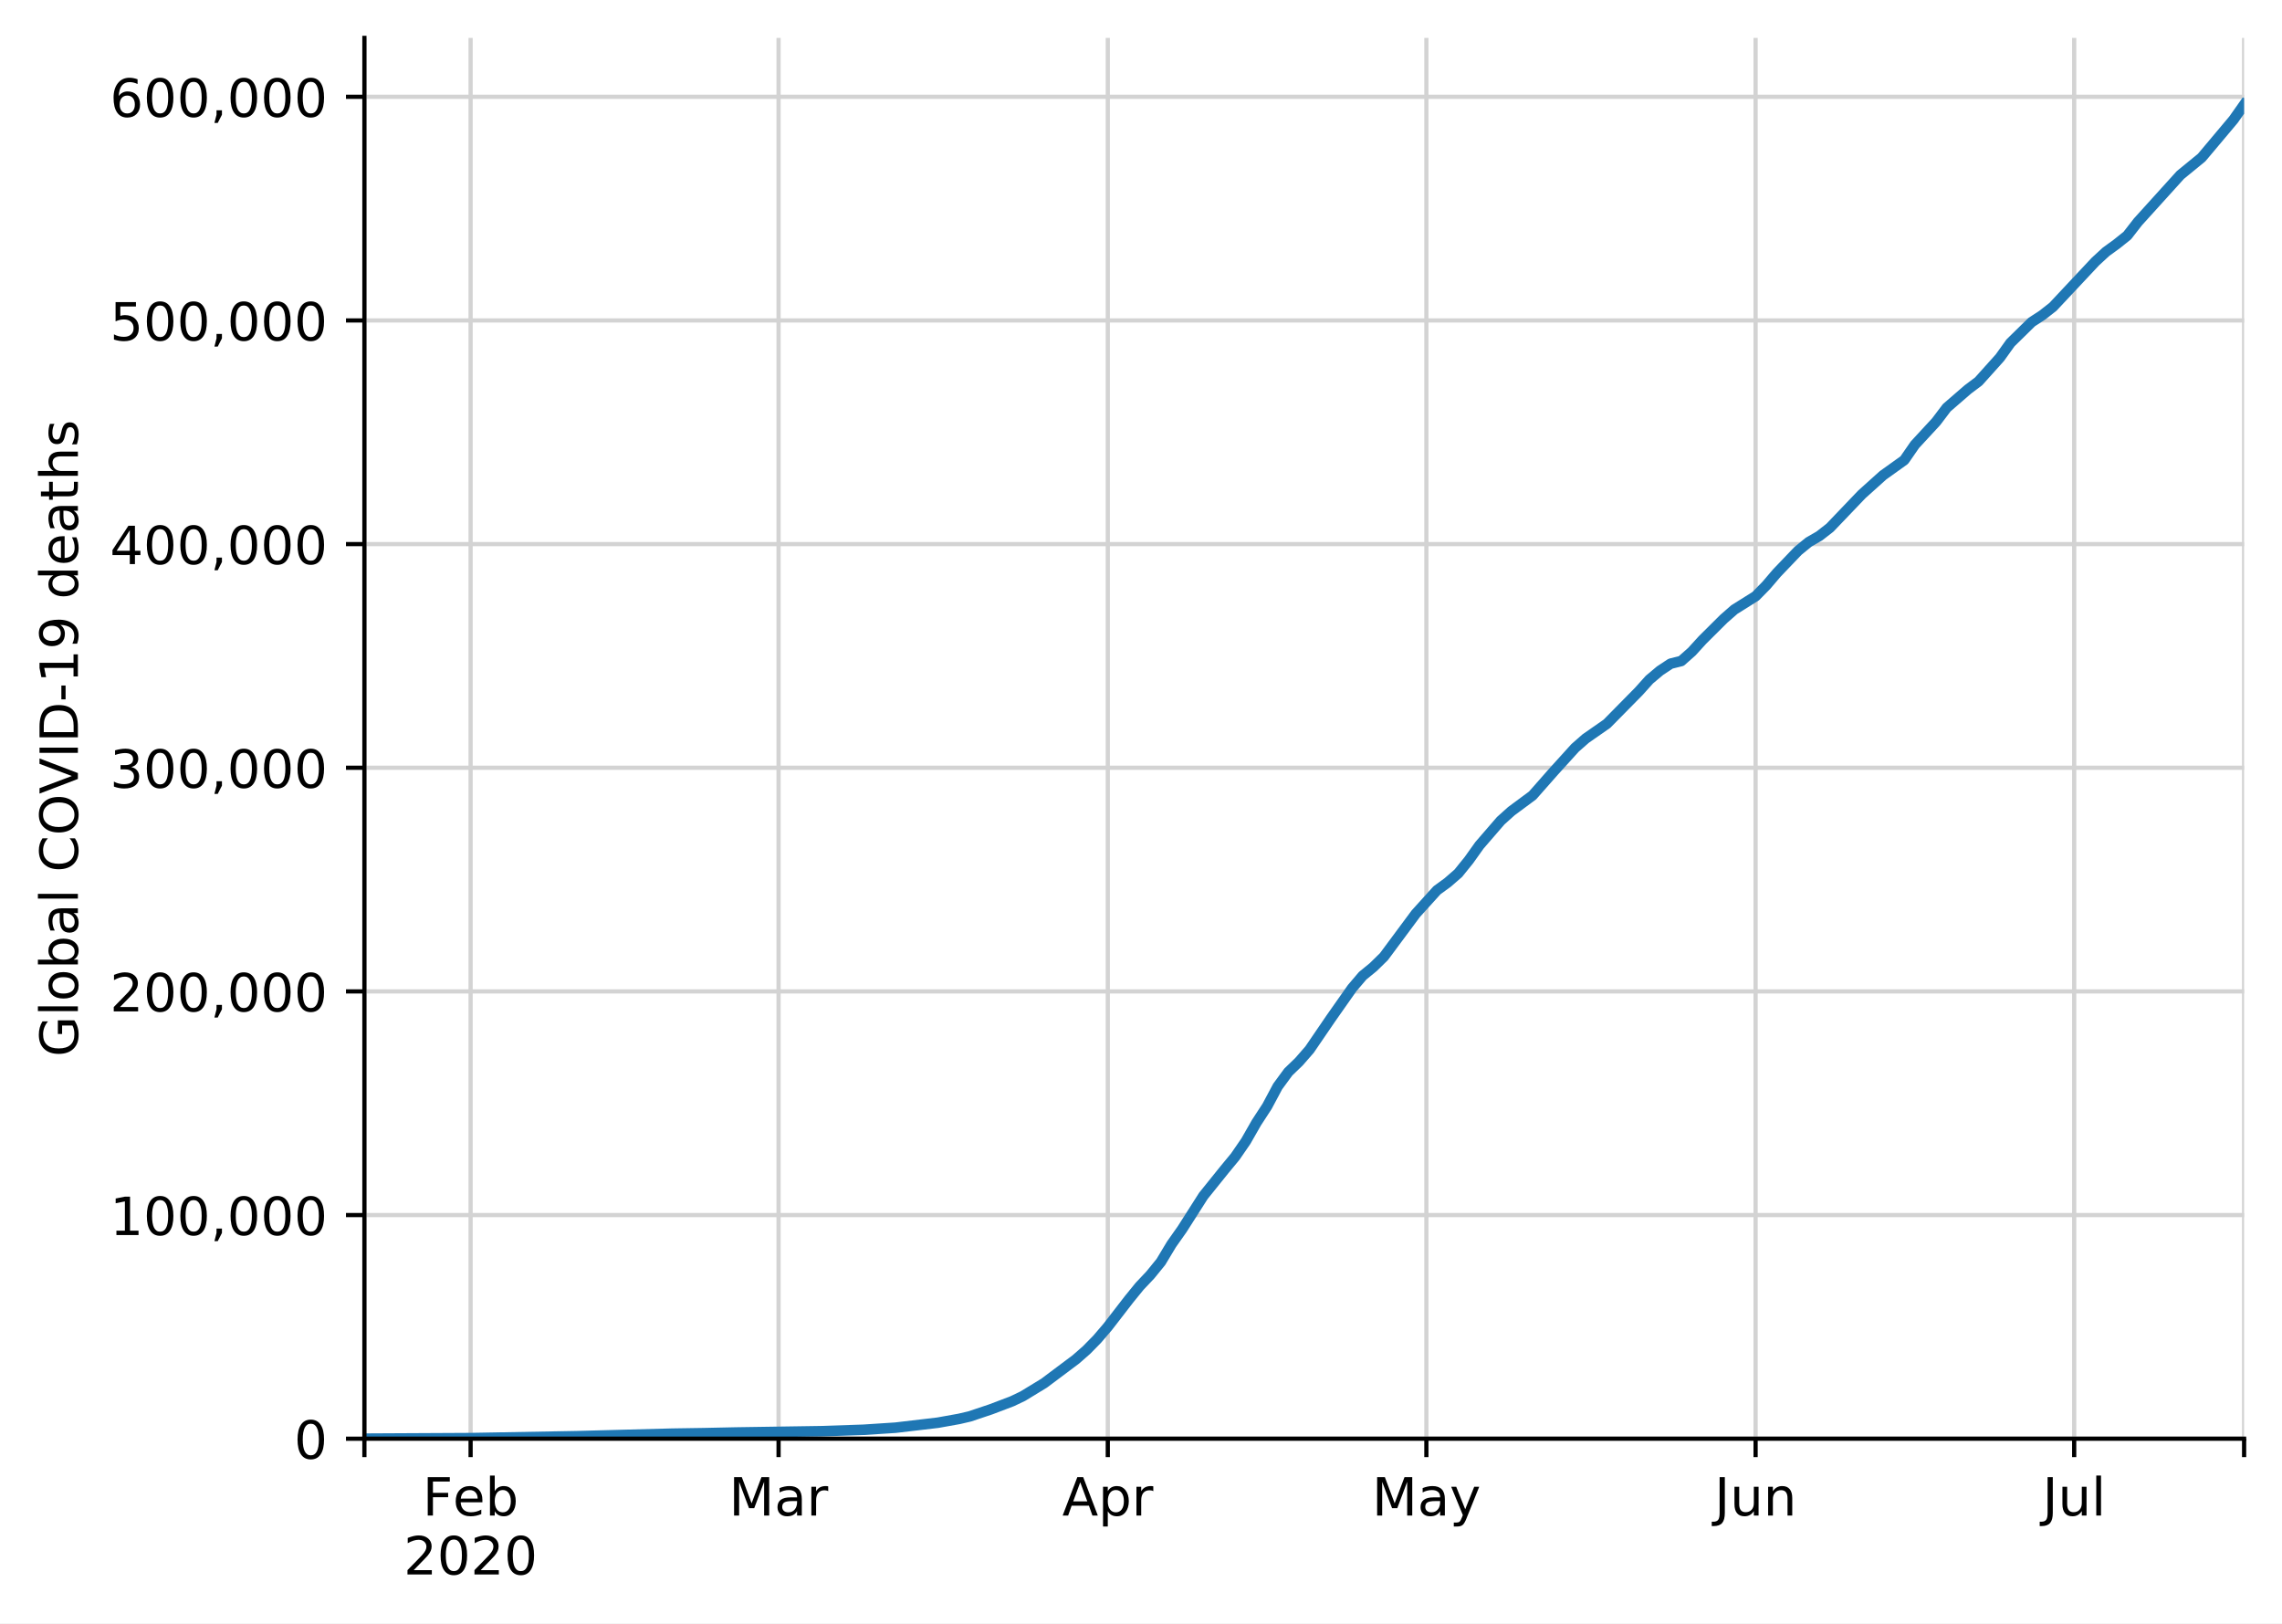
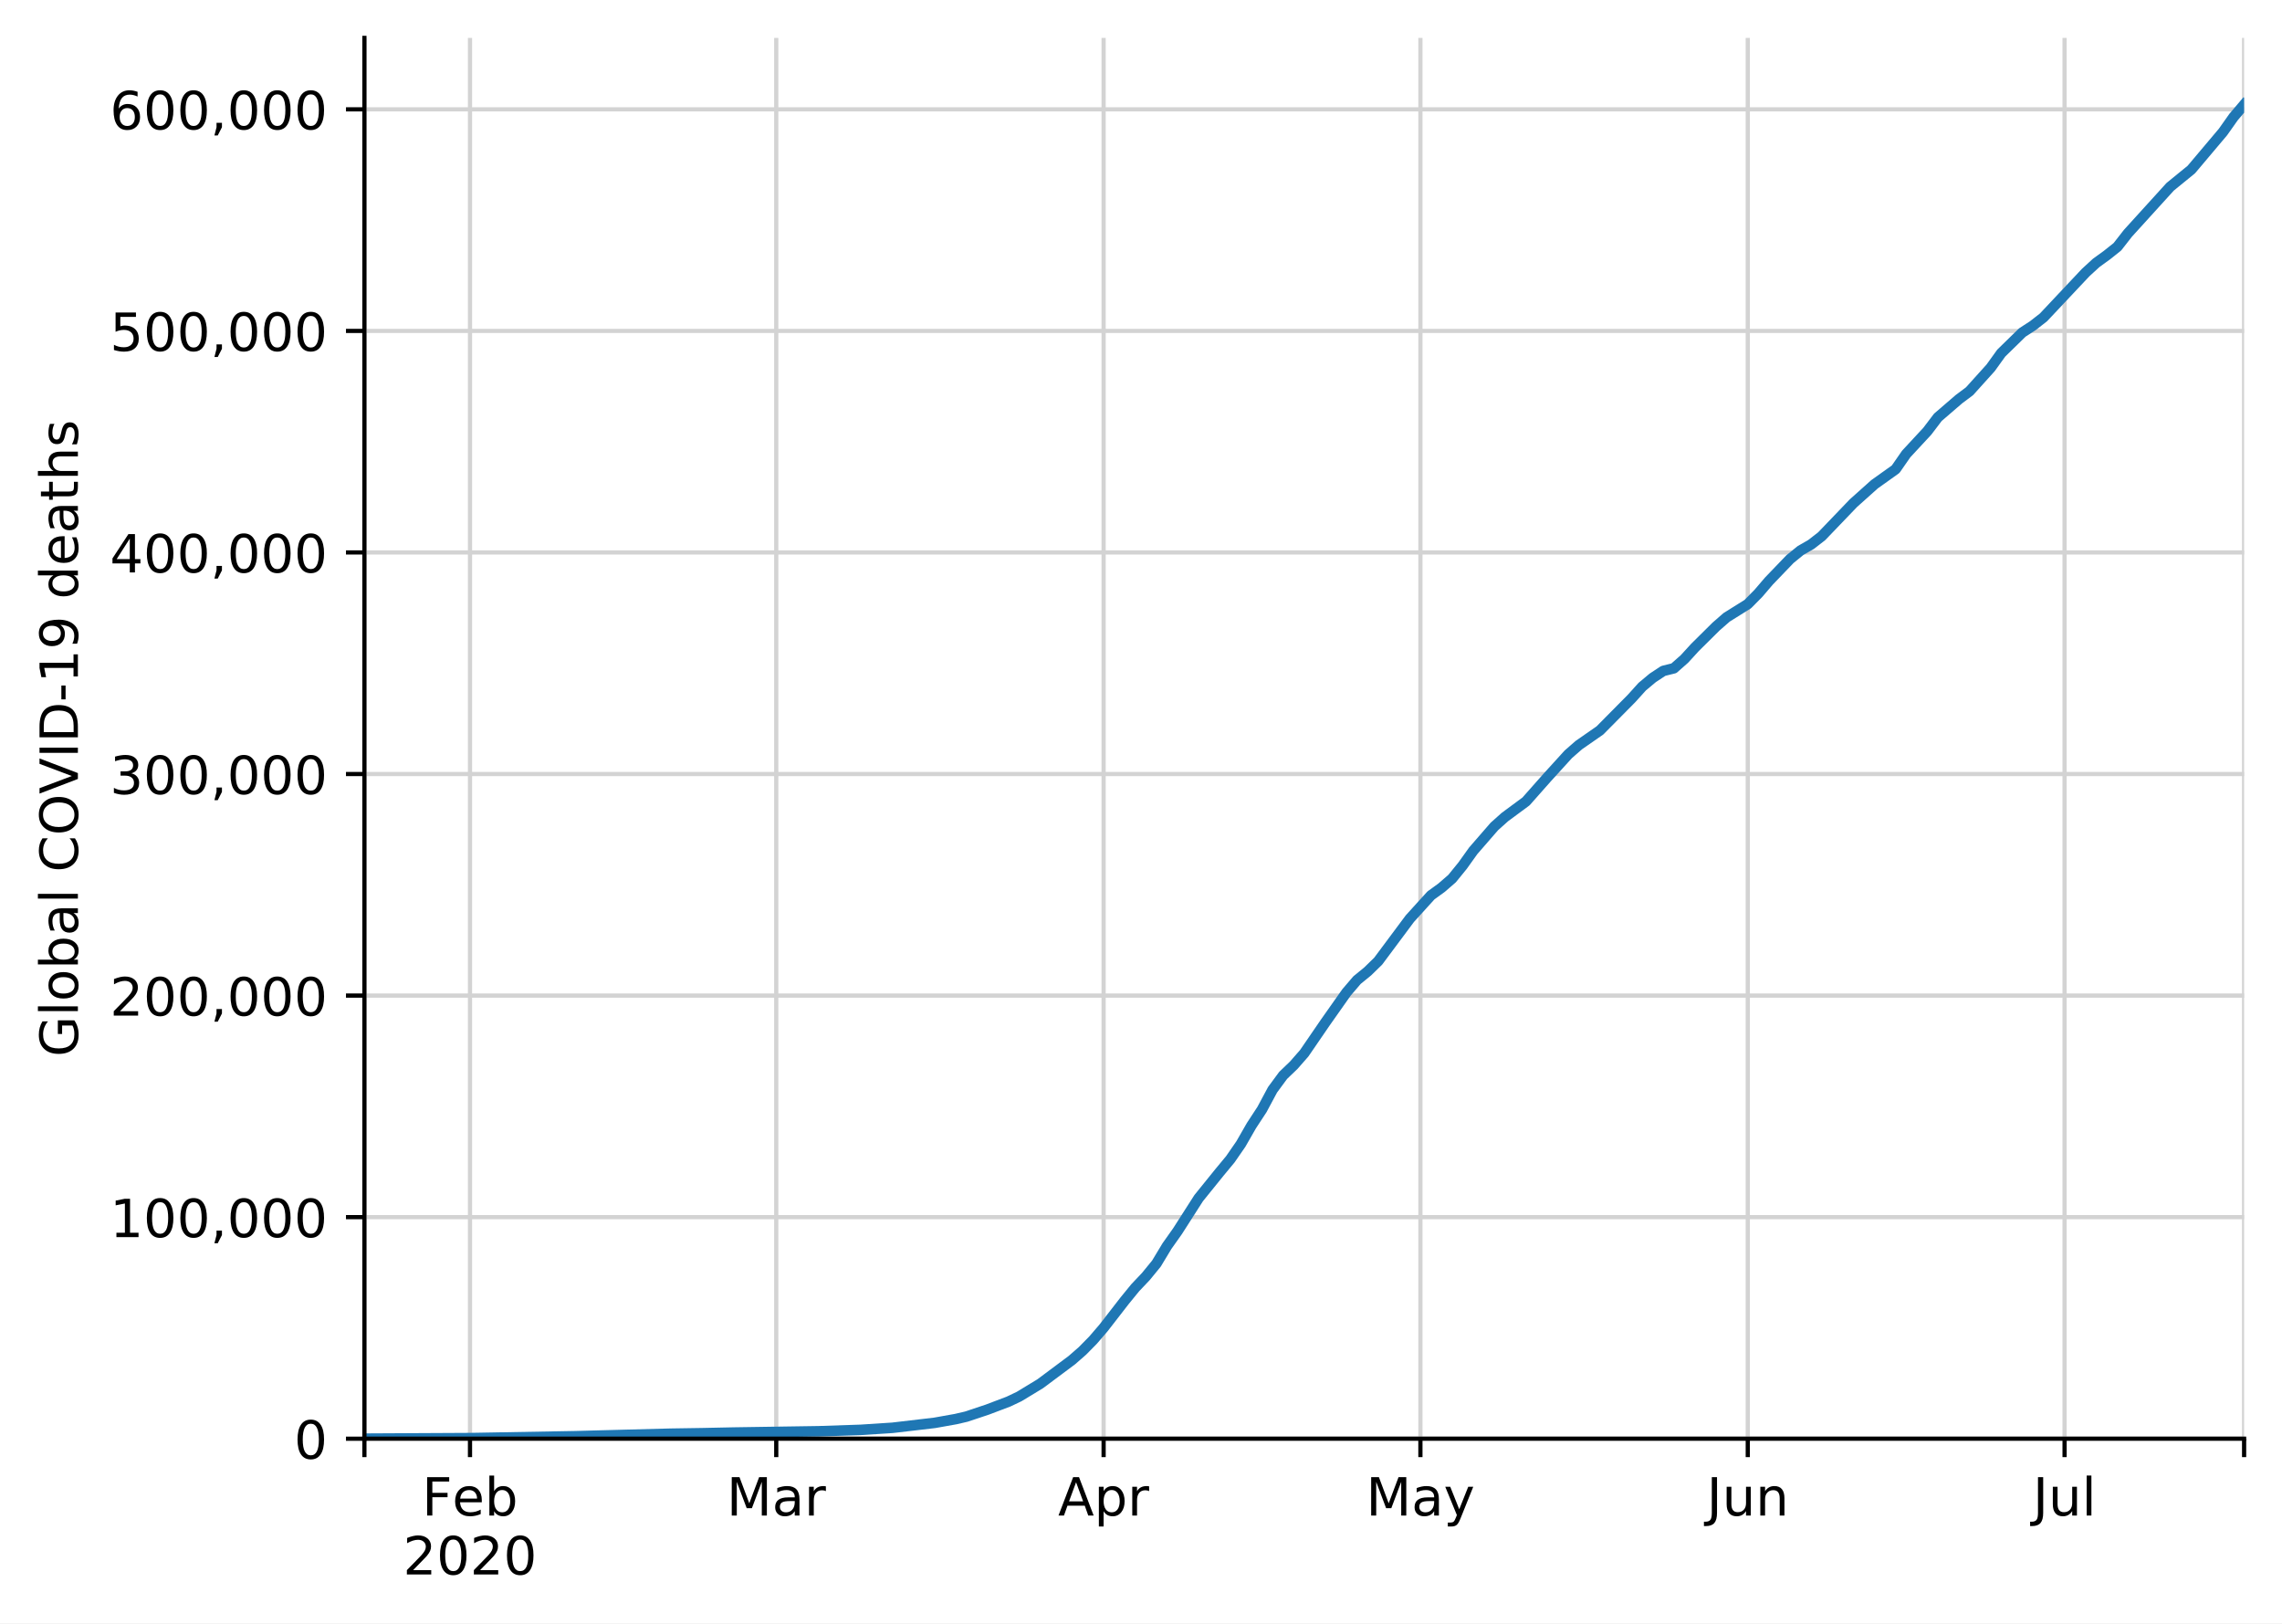
<svg xmlns="http://www.w3.org/2000/svg" xmlns:xlink="http://www.w3.org/1999/xlink" height="308.388pt" version="1.1" viewBox="0 0 433.551 308.388" width="433.551pt">
  <defs>
    <style type="text/css">
*{stroke-linecap:butt;stroke-linejoin:round;}
  </style>
  </defs>
  <g id="figure_1">
    <g id="patch_1">
      <path d="M 0 308.388  L 433.551 308.388  L 433.551 0  L 0 0  z " style="fill:#ffffff;" />
    </g>
    <g id="axes_1">
      <g id="patch_2">
        <path d="M 69.231 273.312  L 426.351 273.312  L 426.351 7.2  L 69.231 7.2  z " style="fill:#ffffff;" />
      </g>
      <g id="matplotlib.axis_1">
        <g id="xtick_1">
          <g id="line2d_1">
-             <path clip-path="url(#p3491b762e9)" d="M 69.231 273.312  L 69.231 7.2  " style="fill:none;stroke:#d3d3d3;stroke-linecap:square;stroke-width:0.8;" />
+             <path clip-path="url(#p1da054c358)" d="M 69.231 273.312  L 69.231 7.2  " style="fill:none;stroke:#d3d3d3;stroke-linecap:square;stroke-width:0.8;" />
          </g>
          <g id="line2d_2">
            <defs>
-               <path d="M 0 0  L 0 3.5  " id="m72e14ac298" style="stroke:#000000;stroke-width:0.8;" />
-             </defs>
-             <g>
-               <use style="stroke:#000000;stroke-width:0.8;" x="69.231" xlink:href="#m72e14ac298" y="273.312" />
+               <path d="M 0 0  L 0 3.5  " id="m1ffa15c0ee" style="stroke:#000000;stroke-width:0.8;" />
+             </defs>
+             <g>
+               <use style="stroke:#000000;stroke-width:0.8;" x="69.231" xlink:href="#m1ffa15c0ee" y="273.312" />
            </g>
          </g>
        </g>
        <g id="xtick_2">
          <g id="line2d_3">
-             <path clip-path="url(#p3491b762e9)" d="M 89.408 273.312  L 89.408 7.2  " style="fill:none;stroke:#d3d3d3;stroke-linecap:square;stroke-width:0.8;" />
+             <path clip-path="url(#p1da054c358)" d="M 89.294 273.312  L 89.294 7.2  " style="fill:none;stroke:#d3d3d3;stroke-linecap:square;stroke-width:0.8;" />
          </g>
          <g id="line2d_4">
            <g>
-               <use style="stroke:#000000;stroke-width:0.8;" x="89.408" xlink:href="#m72e14ac298" y="273.312" />
+               <use style="stroke:#000000;stroke-width:0.8;" x="89.294" xlink:href="#m1ffa15c0ee" y="273.312" />
            </g>
          </g>
          <g id="text_1">
            <defs>
              <path d="M 9.812 72.906  L 51.703 72.906  L 51.703 64.594  L 19.672 64.594  L 19.672 43.109  L 48.578 43.109  L 48.578 34.812  L 19.672 34.812  L 19.672 0  L 9.812 0  z " id="DejaVuSans-70" />
              <path d="M 56.203 29.594  L 56.203 25.203  L 14.891 25.203  Q 15.484 15.922 20.484 11.062  Q 25.484 6.203 34.422 6.203  Q 39.594 6.203 44.453 7.469  Q 49.312 8.734 54.109 11.281  L 54.109 2.781  Q 49.266 0.734 44.188 -0.344  Q 39.109 -1.422 33.891 -1.422  Q 20.797 -1.422 13.156 6.188  Q 5.516 13.812 5.516 26.812  Q 5.516 40.234 12.766 48.109  Q 20.016 56 32.328 56  Q 43.359 56 49.781 48.891  Q 56.203 41.797 56.203 29.594  z M 47.219 32.234  Q 47.125 39.594 43.094 43.984  Q 39.062 48.391 32.422 48.391  Q 24.906 48.391 20.391 44.141  Q 15.875 39.891 15.188 32.172  z " id="DejaVuSans-101" />
              <path d="M 48.688 27.297  Q 48.688 37.203 44.609 42.844  Q 40.531 48.484 33.406 48.484  Q 26.266 48.484 22.188 42.844  Q 18.109 37.203 18.109 27.297  Q 18.109 17.391 22.188 11.75  Q 26.266 6.109 33.406 6.109  Q 40.531 6.109 44.609 11.75  Q 48.688 17.391 48.688 27.297  z M 18.109 46.391  Q 20.953 51.266 25.266 53.625  Q 29.594 56 35.594 56  Q 45.562 56 51.781 48.094  Q 58.016 40.188 58.016 27.297  Q 58.016 14.406 51.781 6.484  Q 45.562 -1.422 35.594 -1.422  Q 29.594 -1.422 25.266 0.953  Q 20.953 3.328 18.109 8.203  L 18.109 0  L 9.078 0  L 9.078 75.984  L 18.109 75.984  z " id="DejaVuSans-98" />
            </defs>
-             <g transform="translate(80.28486 287.9104)scale(0.1 -0.1)">
+             <g transform="translate(80.17151 287.9104)scale(0.1 -0.1)">
              <use xlink:href="#DejaVuSans-70" />
              <use x="57.441" xlink:href="#DejaVuSans-101" />
              <use x="118.965" xlink:href="#DejaVuSans-98" />
            </g>
            <defs>
              <path d="M 19.188 8.297  L 53.609 8.297  L 53.609 0  L 7.328 0  L 7.328 8.297  Q 12.938 14.109 22.625 23.891  Q 32.328 33.688 34.812 36.531  Q 39.547 41.844 41.422 45.531  Q 43.312 49.219 43.312 52.781  Q 43.312 58.594 39.234 62.25  Q 35.156 65.922 28.609 65.922  Q 23.969 65.922 18.812 64.312  Q 13.672 62.703 7.812 59.422  L 7.812 69.391  Q 13.766 71.781 18.938 73  Q 24.125 74.219 28.422 74.219  Q 39.75 74.219 46.484 68.547  Q 53.219 62.891 53.219 53.422  Q 53.219 48.922 51.531 44.891  Q 49.859 40.875 45.406 35.406  Q 44.188 33.984 37.641 27.219  Q 31.109 20.453 19.188 8.297  z " id="DejaVuSans-50" />
              <path d="M 31.781 66.406  Q 24.172 66.406 20.328 58.906  Q 16.5 51.422 16.5 36.375  Q 16.5 21.391 20.328 13.891  Q 24.172 6.391 31.781 6.391  Q 39.453 6.391 43.281 13.891  Q 47.125 21.391 47.125 36.375  Q 47.125 51.422 43.281 58.906  Q 39.453 66.406 31.781 66.406  z M 31.781 74.219  Q 44.047 74.219 50.516 64.516  Q 56.984 54.828 56.984 36.375  Q 56.984 17.969 50.516 8.266  Q 44.047 -1.422 31.781 -1.422  Q 19.531 -1.422 13.062 8.266  Q 6.594 17.969 6.594 36.375  Q 6.594 54.828 13.062 64.516  Q 19.531 74.219 31.781 74.219  z " id="DejaVuSans-48" />
            </defs>
-             <g transform="translate(76.68252 299.1082)scale(0.1 -0.1)">
+             <g transform="translate(76.56917 299.1082)scale(0.1 -0.1)">
              <use xlink:href="#DejaVuSans-50" />
              <use x="63.623" xlink:href="#DejaVuSans-48" />
              <use x="127.246" xlink:href="#DejaVuSans-50" />
              <use x="190.869" xlink:href="#DejaVuSans-48" />
            </g>
          </g>
        </g>
        <g id="xtick_3">
          <g id="line2d_5">
-             <path clip-path="url(#p3491b762e9)" d="M 147.919 273.312  L 147.919 7.2  " style="fill:none;stroke:#d3d3d3;stroke-linecap:square;stroke-width:0.8;" />
+             <path clip-path="url(#p1da054c358)" d="M 147.477 273.312  L 147.477 7.2  " style="fill:none;stroke:#d3d3d3;stroke-linecap:square;stroke-width:0.8;" />
          </g>
          <g id="line2d_6">
            <g>
-               <use style="stroke:#000000;stroke-width:0.8;" x="147.919" xlink:href="#m72e14ac298" y="273.312" />
+               <use style="stroke:#000000;stroke-width:0.8;" x="147.477" xlink:href="#m1ffa15c0ee" y="273.312" />
            </g>
          </g>
          <g id="text_2">
            <defs>
              <path d="M 9.812 72.906  L 24.516 72.906  L 43.109 23.297  L 61.812 72.906  L 76.516 72.906  L 76.516 0  L 66.891 0  L 66.891 64.016  L 48.094 14.016  L 38.188 14.016  L 19.391 64.016  L 19.391 0  L 9.812 0  z " id="DejaVuSans-77" />
              <path d="M 34.281 27.484  Q 23.391 27.484 19.188 25  Q 14.984 22.516 14.984 16.5  Q 14.984 11.719 18.141 8.906  Q 21.297 6.109 26.703 6.109  Q 34.188 6.109 38.703 11.406  Q 43.219 16.703 43.219 25.484  L 43.219 27.484  z M 52.203 31.203  L 52.203 0  L 43.219 0  L 43.219 8.297  Q 40.141 3.328 35.547 0.953  Q 30.953 -1.422 24.312 -1.422  Q 15.922 -1.422 10.953 3.297  Q 6 8.016 6 15.922  Q 6 25.141 12.172 29.828  Q 18.359 34.516 30.609 34.516  L 43.219 34.516  L 43.219 35.406  Q 43.219 41.609 39.141 45  Q 35.062 48.391 27.688 48.391  Q 23 48.391 18.547 47.266  Q 14.109 46.141 10.016 43.891  L 10.016 52.203  Q 14.938 54.109 19.578 55.047  Q 24.219 56 28.609 56  Q 40.484 56 46.344 49.844  Q 52.203 43.703 52.203 31.203  z " id="DejaVuSans-97" />
              <path d="M 41.109 46.297  Q 39.594 47.172 37.812 47.578  Q 36.031 48 33.891 48  Q 26.266 48 22.188 43.047  Q 18.109 38.094 18.109 28.812  L 18.109 0  L 9.078 0  L 9.078 54.688  L 18.109 54.688  L 18.109 46.188  Q 20.953 51.172 25.484 53.578  Q 30.031 56 36.531 56  Q 37.453 56 38.578 55.875  Q 39.703 55.766 41.062 55.516  z " id="DejaVuSans-114" />
            </defs>
-             <g transform="translate(138.4851 287.9104)scale(0.1 -0.1)">
+             <g transform="translate(138.043 287.9104)scale(0.1 -0.1)">
              <use xlink:href="#DejaVuSans-77" />
              <use x="86.279" xlink:href="#DejaVuSans-97" />
              <use x="147.559" xlink:href="#DejaVuSans-114" />
            </g>
          </g>
        </g>
        <g id="xtick_4">
          <g id="line2d_7">
-             <path clip-path="url(#p3491b762e9)" d="M 210.465 273.312  L 210.465 7.2  " style="fill:none;stroke:#d3d3d3;stroke-linecap:square;stroke-width:0.8;" />
+             <path clip-path="url(#p1da054c358)" d="M 209.672 273.312  L 209.672 7.2  " style="fill:none;stroke:#d3d3d3;stroke-linecap:square;stroke-width:0.8;" />
          </g>
          <g id="line2d_8">
            <g>
-               <use style="stroke:#000000;stroke-width:0.8;" x="210.465" xlink:href="#m72e14ac298" y="273.312" />
+               <use style="stroke:#000000;stroke-width:0.8;" x="209.672" xlink:href="#m1ffa15c0ee" y="273.312" />
            </g>
          </g>
          <g id="text_3">
            <defs>
              <path d="M 34.188 63.188  L 20.797 26.906  L 47.609 26.906  z M 28.609 72.906  L 39.797 72.906  L 67.578 0  L 57.328 0  L 50.688 18.703  L 17.828 18.703  L 11.188 0  L 0.781 0  z " id="DejaVuSans-65" />
              <path d="M 18.109 8.203  L 18.109 -20.797  L 9.078 -20.797  L 9.078 54.688  L 18.109 54.688  L 18.109 46.391  Q 20.953 51.266 25.266 53.625  Q 29.594 56 35.594 56  Q 45.562 56 51.781 48.094  Q 58.016 40.188 58.016 27.297  Q 58.016 14.406 51.781 6.484  Q 45.562 -1.422 35.594 -1.422  Q 29.594 -1.422 25.266 0.953  Q 20.953 3.328 18.109 8.203  z M 48.688 27.297  Q 48.688 37.203 44.609 42.844  Q 40.531 48.484 33.406 48.484  Q 26.266 48.484 22.188 42.844  Q 18.109 37.203 18.109 27.297  Q 18.109 17.391 22.188 11.75  Q 26.266 6.109 33.406 6.109  Q 40.531 6.109 44.609 11.75  Q 48.688 17.391 48.688 27.297  z " id="DejaVuSans-112" />
            </defs>
-             <g transform="translate(201.8151 287.9104)scale(0.1 -0.1)">
+             <g transform="translate(201.0217 287.9104)scale(0.1 -0.1)">
              <use xlink:href="#DejaVuSans-65" />
              <use x="68.408" xlink:href="#DejaVuSans-112" />
              <use x="131.885" xlink:href="#DejaVuSans-114" />
            </g>
          </g>
        </g>
        <g id="xtick_5">
          <g id="line2d_9">
-             <path clip-path="url(#p3491b762e9)" d="M 270.994 273.312  L 270.994 7.2  " style="fill:none;stroke:#d3d3d3;stroke-linecap:square;stroke-width:0.8;" />
+             <path clip-path="url(#p1da054c358)" d="M 269.86 273.312  L 269.86 7.2  " style="fill:none;stroke:#d3d3d3;stroke-linecap:square;stroke-width:0.8;" />
          </g>
          <g id="line2d_10">
            <g>
-               <use style="stroke:#000000;stroke-width:0.8;" x="270.994" xlink:href="#m72e14ac298" y="273.312" />
+               <use style="stroke:#000000;stroke-width:0.8;" x="269.86" xlink:href="#m1ffa15c0ee" y="273.312" />
            </g>
          </g>
          <g id="text_4">
            <defs>
              <path d="M 32.172 -5.078  Q 28.375 -14.844 24.75 -17.812  Q 21.141 -20.797 15.094 -20.797  L 7.906 -20.797  L 7.906 -13.281  L 13.188 -13.281  Q 16.891 -13.281 18.938 -11.516  Q 21 -9.766 23.484 -3.219  L 25.094 0.875  L 2.984 54.688  L 12.5 54.688  L 29.594 11.922  L 46.688 54.688  L 56.203 54.688  z " id="DejaVuSans-121" />
            </defs>
-             <g transform="translate(260.6565 287.9104)scale(0.1 -0.1)">
+             <g transform="translate(259.523 287.9104)scale(0.1 -0.1)">
              <use xlink:href="#DejaVuSans-77" />
              <use x="86.279" xlink:href="#DejaVuSans-97" />
              <use x="147.559" xlink:href="#DejaVuSans-121" />
            </g>
          </g>
        </g>
        <g id="xtick_6">
          <g id="line2d_11">
-             <path clip-path="url(#p3491b762e9)" d="M 333.54 273.312  L 333.54 7.2  " style="fill:none;stroke:#d3d3d3;stroke-linecap:square;stroke-width:0.8;" />
+             <path clip-path="url(#p1da054c358)" d="M 332.056 273.312  L 332.056 7.2  " style="fill:none;stroke:#d3d3d3;stroke-linecap:square;stroke-width:0.8;" />
          </g>
          <g id="line2d_12">
            <g>
-               <use style="stroke:#000000;stroke-width:0.8;" x="333.54" xlink:href="#m72e14ac298" y="273.312" />
+               <use style="stroke:#000000;stroke-width:0.8;" x="332.056" xlink:href="#m1ffa15c0ee" y="273.312" />
            </g>
          </g>
          <g id="text_5">
            <defs>
              <path d="M 9.812 72.906  L 19.672 72.906  L 19.672 5.078  Q 19.672 -8.109 14.672 -14.062  Q 9.672 -20.016 -1.422 -20.016  L -5.172 -20.016  L -5.172 -11.719  L -2.094 -11.719  Q 4.438 -11.719 7.125 -8.047  Q 9.812 -4.391 9.812 5.078  z " id="DejaVuSans-74" />
              <path d="M 8.5 21.578  L 8.5 54.688  L 17.484 54.688  L 17.484 21.922  Q 17.484 14.156 20.5 10.266  Q 23.531 6.391 29.594 6.391  Q 36.859 6.391 41.078 11.031  Q 45.312 15.672 45.312 23.688  L 45.312 54.688  L 54.297 54.688  L 54.297 0  L 45.312 0  L 45.312 8.406  Q 42.047 3.422 37.719 1  Q 33.406 -1.422 27.688 -1.422  Q 18.266 -1.422 13.375 4.438  Q 8.5 10.297 8.5 21.578  z M 31.109 56  z " id="DejaVuSans-117" />
              <path d="M 54.891 33.016  L 54.891 0  L 45.906 0  L 45.906 32.719  Q 45.906 40.484 42.875 44.328  Q 39.844 48.188 33.797 48.188  Q 26.516 48.188 22.312 43.547  Q 18.109 38.922 18.109 30.906  L 18.109 0  L 9.078 0  L 9.078 54.688  L 18.109 54.688  L 18.109 46.188  Q 21.344 51.125 25.703 53.562  Q 30.078 56 35.797 56  Q 45.219 56 50.047 50.172  Q 54.891 44.344 54.891 33.016  z " id="DejaVuSans-110" />
            </defs>
-             <g transform="translate(325.7279 287.9104)scale(0.1 -0.1)">
+             <g transform="translate(324.243 287.9104)scale(0.1 -0.1)">
              <use xlink:href="#DejaVuSans-74" />
              <use x="29.492" xlink:href="#DejaVuSans-117" />
              <use x="92.871" xlink:href="#DejaVuSans-110" />
            </g>
          </g>
        </g>
        <g id="xtick_7">
          <g id="line2d_13">
-             <path clip-path="url(#p3491b762e9)" d="M 394.069 273.312  L 394.069 7.2  " style="fill:none;stroke:#d3d3d3;stroke-linecap:square;stroke-width:0.8;" />
+             <path clip-path="url(#p1da054c358)" d="M 392.244 273.312  L 392.244 7.2  " style="fill:none;stroke:#d3d3d3;stroke-linecap:square;stroke-width:0.8;" />
          </g>
          <g id="line2d_14">
            <g>
-               <use style="stroke:#000000;stroke-width:0.8;" x="394.069" xlink:href="#m72e14ac298" y="273.312" />
+               <use style="stroke:#000000;stroke-width:0.8;" x="392.244" xlink:href="#m1ffa15c0ee" y="273.312" />
            </g>
          </g>
          <g id="text_6">
            <defs>
              <path d="M 9.422 75.984  L 18.406 75.984  L 18.406 0  L 9.422 0  z " id="DejaVuSans-108" />
            </defs>
-             <g transform="translate(388.0364 287.9104)scale(0.1 -0.1)">
+             <g transform="translate(386.2115 287.9104)scale(0.1 -0.1)">
              <use xlink:href="#DejaVuSans-74" />
              <use x="29.492" xlink:href="#DejaVuSans-117" />
              <use x="92.871" xlink:href="#DejaVuSans-108" />
            </g>
          </g>
        </g>
        <g id="xtick_8">
          <g id="line2d_15">
-             <path clip-path="url(#p3491b762e9)" d="M 426.351 273.312  L 426.351 7.2  " style="fill:none;stroke:#d3d3d3;stroke-linecap:square;stroke-width:0.8;" />
+             <path clip-path="url(#p1da054c358)" d="M 426.351 273.312  L 426.351 7.2  " style="fill:none;stroke:#d3d3d3;stroke-linecap:square;stroke-width:0.8;" />
          </g>
          <g id="line2d_16">
            <g>
-               <use style="stroke:#000000;stroke-width:0.8;" x="426.351" xlink:href="#m72e14ac298" y="273.312" />
+               <use style="stroke:#000000;stroke-width:0.8;" x="426.351" xlink:href="#m1ffa15c0ee" y="273.312" />
            </g>
          </g>
        </g>
      </g>
      <g id="matplotlib.axis_2">
        <g id="ytick_1">
          <g id="line2d_17">
-             <path clip-path="url(#p3491b762e9)" d="M 69.231 273.312  L 426.351 273.312  " style="fill:none;stroke:#d3d3d3;stroke-linecap:square;stroke-width:0.8;" />
+             <path clip-path="url(#p1da054c358)" d="M 69.231 273.312  L 426.351 273.312  " style="fill:none;stroke:#d3d3d3;stroke-linecap:square;stroke-width:0.8;" />
          </g>
          <g id="line2d_18">
            <defs>
-               <path d="M 0 0  L -3.5 0  " id="m84eafe4d42" style="stroke:#000000;stroke-width:0.8;" />
-             </defs>
-             <g>
-               <use style="stroke:#000000;stroke-width:0.8;" x="69.231" xlink:href="#m84eafe4d42" y="273.312" />
+               <path d="M 0 0  L -3.5 0  " id="m6db7360378" style="stroke:#000000;stroke-width:0.8;" />
+             </defs>
+             <g>
+               <use style="stroke:#000000;stroke-width:0.8;" x="69.231" xlink:href="#m6db7360378" y="273.312" />
            </g>
          </g>
          <g id="text_7">
            <g transform="translate(55.86875 277.1112)scale(0.1 -0.1)">
              <use xlink:href="#DejaVuSans-48" />
            </g>
          </g>
        </g>
        <g id="ytick_2">
          <g id="line2d_19">
-             <path clip-path="url(#p3491b762e9)" d="M 69.231 230.825  L 426.351 230.825  " style="fill:none;stroke:#d3d3d3;stroke-linecap:square;stroke-width:0.8;" />
+             <path clip-path="url(#p1da054c358)" d="M 69.231 231.222  L 426.351 231.222  " style="fill:none;stroke:#d3d3d3;stroke-linecap:square;stroke-width:0.8;" />
          </g>
          <g id="line2d_20">
            <g>
-               <use style="stroke:#000000;stroke-width:0.8;" x="69.231" xlink:href="#m84eafe4d42" y="230.825" />
+               <use style="stroke:#000000;stroke-width:0.8;" x="69.231" xlink:href="#m6db7360378" y="231.222" />
            </g>
          </g>
          <g id="text_8">
            <defs>
              <path d="M 12.406 8.297  L 28.516 8.297  L 28.516 63.922  L 10.984 60.406  L 10.984 69.391  L 28.422 72.906  L 38.281 72.906  L 38.281 8.297  L 54.391 8.297  L 54.391 0  L 12.406 0  z " id="DejaVuSans-49" />
              <path d="M 11.719 12.406  L 22.016 12.406  L 22.016 4  L 14.016 -11.625  L 7.719 -11.625  L 11.719 4  z " id="DejaVuSans-44" />
            </defs>
-             <g transform="translate(20.87813 234.6246)scale(0.1 -0.1)">
+             <g transform="translate(20.87813 235.0211)scale(0.1 -0.1)">
              <use xlink:href="#DejaVuSans-49" />
              <use x="63.623" xlink:href="#DejaVuSans-48" />
              <use x="127.246" xlink:href="#DejaVuSans-48" />
              <use x="190.869" xlink:href="#DejaVuSans-44" />
              <use x="222.656" xlink:href="#DejaVuSans-48" />
              <use x="286.279" xlink:href="#DejaVuSans-48" />
              <use x="349.902" xlink:href="#DejaVuSans-48" />
            </g>
          </g>
        </g>
        <g id="ytick_3">
          <g id="line2d_21">
-             <path clip-path="url(#p3491b762e9)" d="M 69.231 188.339  L 426.351 188.339  " style="fill:none;stroke:#d3d3d3;stroke-linecap:square;stroke-width:0.8;" />
+             <path clip-path="url(#p1da054c358)" d="M 69.231 189.132  L 426.351 189.132  " style="fill:none;stroke:#d3d3d3;stroke-linecap:square;stroke-width:0.8;" />
          </g>
          <g id="line2d_22">
            <g>
-               <use style="stroke:#000000;stroke-width:0.8;" x="69.231" xlink:href="#m84eafe4d42" y="188.339" />
+               <use style="stroke:#000000;stroke-width:0.8;" x="69.231" xlink:href="#m6db7360378" y="189.132" />
            </g>
          </g>
          <g id="text_9">
-             <g transform="translate(20.87813 192.138)scale(0.1 -0.1)">
+             <g transform="translate(20.87813 192.9311)scale(0.1 -0.1)">
              <use xlink:href="#DejaVuSans-50" />
              <use x="63.623" xlink:href="#DejaVuSans-48" />
              <use x="127.246" xlink:href="#DejaVuSans-48" />
              <use x="190.869" xlink:href="#DejaVuSans-44" />
              <use x="222.656" xlink:href="#DejaVuSans-48" />
              <use x="286.279" xlink:href="#DejaVuSans-48" />
              <use x="349.902" xlink:href="#DejaVuSans-48" />
            </g>
          </g>
        </g>
        <g id="ytick_4">
          <g id="line2d_23">
-             <path clip-path="url(#p3491b762e9)" d="M 69.231 145.852  L 426.351 145.852  " style="fill:none;stroke:#d3d3d3;stroke-linecap:square;stroke-width:0.8;" />
+             <path clip-path="url(#p1da054c358)" d="M 69.231 147.042  L 426.351 147.042  " style="fill:none;stroke:#d3d3d3;stroke-linecap:square;stroke-width:0.8;" />
          </g>
          <g id="line2d_24">
            <g>
-               <use style="stroke:#000000;stroke-width:0.8;" x="69.231" xlink:href="#m84eafe4d42" y="145.852" />
+               <use style="stroke:#000000;stroke-width:0.8;" x="69.231" xlink:href="#m6db7360378" y="147.042" />
            </g>
          </g>
          <g id="text_10">
            <defs>
              <path d="M 40.578 39.312  Q 47.656 37.797 51.625 33  Q 55.609 28.219 55.609 21.188  Q 55.609 10.406 48.188 4.484  Q 40.766 -1.422 27.094 -1.422  Q 22.516 -1.422 17.656 -0.516  Q 12.797 0.391 7.625 2.203  L 7.625 11.719  Q 11.719 9.328 16.594 8.109  Q 21.484 6.891 26.812 6.891  Q 36.078 6.891 40.938 10.547  Q 45.797 14.203 45.797 21.188  Q 45.797 27.641 41.281 31.266  Q 36.766 34.906 28.719 34.906  L 20.219 34.906  L 20.219 43.016  L 29.109 43.016  Q 36.375 43.016 40.234 45.922  Q 44.094 48.828 44.094 54.297  Q 44.094 59.906 40.109 62.906  Q 36.141 65.922 28.719 65.922  Q 24.656 65.922 20.016 65.031  Q 15.375 64.156 9.812 62.312  L 9.812 71.094  Q 15.438 72.656 20.344 73.438  Q 25.25 74.219 29.594 74.219  Q 40.828 74.219 47.359 69.109  Q 53.906 64.016 53.906 55.328  Q 53.906 49.266 50.438 45.094  Q 46.969 40.922 40.578 39.312  z " id="DejaVuSans-51" />
            </defs>
-             <g transform="translate(20.87813 149.6514)scale(0.1 -0.1)">
+             <g transform="translate(20.87813 150.841)scale(0.1 -0.1)">
              <use xlink:href="#DejaVuSans-51" />
              <use x="63.623" xlink:href="#DejaVuSans-48" />
              <use x="127.246" xlink:href="#DejaVuSans-48" />
              <use x="190.869" xlink:href="#DejaVuSans-44" />
              <use x="222.656" xlink:href="#DejaVuSans-48" />
              <use x="286.279" xlink:href="#DejaVuSans-48" />
              <use x="349.902" xlink:href="#DejaVuSans-48" />
            </g>
          </g>
        </g>
        <g id="ytick_5">
          <g id="line2d_25">
-             <path clip-path="url(#p3491b762e9)" d="M 69.231 103.366  L 426.351 103.366  " style="fill:none;stroke:#d3d3d3;stroke-linecap:square;stroke-width:0.8;" />
+             <path clip-path="url(#p1da054c358)" d="M 69.231 104.952  L 426.351 104.952  " style="fill:none;stroke:#d3d3d3;stroke-linecap:square;stroke-width:0.8;" />
          </g>
          <g id="line2d_26">
            <g>
-               <use style="stroke:#000000;stroke-width:0.8;" x="69.231" xlink:href="#m84eafe4d42" y="103.366" />
+               <use style="stroke:#000000;stroke-width:0.8;" x="69.231" xlink:href="#m6db7360378" y="104.952" />
            </g>
          </g>
          <g id="text_11">
            <defs>
              <path d="M 37.797 64.312  L 12.891 25.391  L 37.797 25.391  z M 35.203 72.906  L 47.609 72.906  L 47.609 25.391  L 58.016 25.391  L 58.016 17.188  L 47.609 17.188  L 47.609 0  L 37.797 0  L 37.797 17.188  L 4.891 17.188  L 4.891 26.703  z " id="DejaVuSans-52" />
            </defs>
-             <g transform="translate(20.87813 107.1647)scale(0.1 -0.1)">
+             <g transform="translate(20.87813 108.7509)scale(0.1 -0.1)">
              <use xlink:href="#DejaVuSans-52" />
              <use x="63.623" xlink:href="#DejaVuSans-48" />
              <use x="127.246" xlink:href="#DejaVuSans-48" />
              <use x="190.869" xlink:href="#DejaVuSans-44" />
              <use x="222.656" xlink:href="#DejaVuSans-48" />
              <use x="286.279" xlink:href="#DejaVuSans-48" />
              <use x="349.902" xlink:href="#DejaVuSans-48" />
            </g>
          </g>
        </g>
        <g id="ytick_6">
          <g id="line2d_27">
-             <path clip-path="url(#p3491b762e9)" d="M 69.231 60.879  L 426.351 60.879  " style="fill:none;stroke:#d3d3d3;stroke-linecap:square;stroke-width:0.8;" />
+             <path clip-path="url(#p1da054c358)" d="M 69.231 62.862  L 426.351 62.862  " style="fill:none;stroke:#d3d3d3;stroke-linecap:square;stroke-width:0.8;" />
          </g>
          <g id="line2d_28">
            <g>
-               <use style="stroke:#000000;stroke-width:0.8;" x="69.231" xlink:href="#m84eafe4d42" y="60.879" />
+               <use style="stroke:#000000;stroke-width:0.8;" x="69.231" xlink:href="#m6db7360378" y="62.862" />
            </g>
          </g>
          <g id="text_12">
            <defs>
              <path d="M 10.797 72.906  L 49.516 72.906  L 49.516 64.594  L 19.828 64.594  L 19.828 46.734  Q 21.969 47.469 24.109 47.828  Q 26.266 48.188 28.422 48.188  Q 40.625 48.188 47.75 41.5  Q 54.891 34.812 54.891 23.391  Q 54.891 11.625 47.562 5.094  Q 40.234 -1.422 26.906 -1.422  Q 22.312 -1.422 17.547 -0.641  Q 12.797 0.141 7.719 1.703  L 7.719 11.625  Q 12.109 9.234 16.797 8.062  Q 21.484 6.891 26.703 6.891  Q 35.156 6.891 40.078 11.328  Q 45.016 15.766 45.016 23.391  Q 45.016 31 40.078 35.438  Q 35.156 39.891 26.703 39.891  Q 22.75 39.891 18.812 39.016  Q 14.891 38.141 10.797 36.281  z " id="DejaVuSans-53" />
            </defs>
-             <g transform="translate(20.87813 64.67811)scale(0.1 -0.1)">
+             <g transform="translate(20.87813 66.66084)scale(0.1 -0.1)">
              <use xlink:href="#DejaVuSans-53" />
              <use x="63.623" xlink:href="#DejaVuSans-48" />
              <use x="127.246" xlink:href="#DejaVuSans-48" />
              <use x="190.869" xlink:href="#DejaVuSans-44" />
              <use x="222.656" xlink:href="#DejaVuSans-48" />
              <use x="286.279" xlink:href="#DejaVuSans-48" />
              <use x="349.902" xlink:href="#DejaVuSans-48" />
            </g>
          </g>
        </g>
        <g id="ytick_7">
          <g id="line2d_29">
-             <path clip-path="url(#p3491b762e9)" d="M 69.231 18.392  L 426.351 18.392  " style="fill:none;stroke:#d3d3d3;stroke-linecap:square;stroke-width:0.8;" />
+             <path clip-path="url(#p1da054c358)" d="M 69.231 20.772  L 426.351 20.772  " style="fill:none;stroke:#d3d3d3;stroke-linecap:square;stroke-width:0.8;" />
          </g>
          <g id="line2d_30">
            <g>
-               <use style="stroke:#000000;stroke-width:0.8;" x="69.231" xlink:href="#m84eafe4d42" y="18.392" />
+               <use style="stroke:#000000;stroke-width:0.8;" x="69.231" xlink:href="#m6db7360378" y="20.772" />
            </g>
          </g>
          <g id="text_13">
            <defs>
              <path d="M 33.016 40.375  Q 26.375 40.375 22.484 35.828  Q 18.609 31.297 18.609 23.391  Q 18.609 15.531 22.484 10.953  Q 26.375 6.391 33.016 6.391  Q 39.656 6.391 43.531 10.953  Q 47.406 15.531 47.406 23.391  Q 47.406 31.297 43.531 35.828  Q 39.656 40.375 33.016 40.375  z M 52.594 71.297  L 52.594 62.312  Q 48.875 64.062 45.094 64.984  Q 41.312 65.922 37.594 65.922  Q 27.828 65.922 22.672 59.328  Q 17.531 52.734 16.797 39.406  Q 19.672 43.656 24.016 45.922  Q 28.375 48.188 33.594 48.188  Q 44.578 48.188 50.953 41.516  Q 57.328 34.859 57.328 23.391  Q 57.328 12.156 50.688 5.359  Q 44.047 -1.422 33.016 -1.422  Q 20.359 -1.422 13.672 8.266  Q 6.984 17.969 6.984 36.375  Q 6.984 53.656 15.188 63.938  Q 23.391 74.219 37.203 74.219  Q 40.922 74.219 44.703 73.484  Q 48.484 72.75 52.594 71.297  z " id="DejaVuSans-54" />
            </defs>
-             <g transform="translate(20.87813 22.19149)scale(0.1 -0.1)">
+             <g transform="translate(20.87813 24.57076)scale(0.1 -0.1)">
              <use xlink:href="#DejaVuSans-54" />
              <use x="63.623" xlink:href="#DejaVuSans-48" />
              <use x="127.246" xlink:href="#DejaVuSans-48" />
              <use x="190.869" xlink:href="#DejaVuSans-44" />
              <use x="222.656" xlink:href="#DejaVuSans-48" />
              <use x="286.279" xlink:href="#DejaVuSans-48" />
              <use x="349.902" xlink:href="#DejaVuSans-48" />
            </g>
          </g>
        </g>
        <g id="text_14">
          <defs>
            <path d="M 59.516 10.406  L 59.516 29.984  L 43.406 29.984  L 43.406 38.094  L 69.281 38.094  L 69.281 6.781  Q 63.578 2.734 56.688 0.656  Q 49.812 -1.422 42 -1.422  Q 24.906 -1.422 15.25 8.562  Q 5.609 18.562 5.609 36.375  Q 5.609 54.25 15.25 64.234  Q 24.906 74.219 42 74.219  Q 49.125 74.219 55.547 72.453  Q 61.969 70.703 67.391 67.281  L 67.391 56.781  Q 61.922 61.422 55.766 63.766  Q 49.609 66.109 42.828 66.109  Q 29.438 66.109 22.719 58.641  Q 16.016 51.172 16.016 36.375  Q 16.016 21.625 22.719 14.156  Q 29.438 6.688 42.828 6.688  Q 48.047 6.688 52.141 7.594  Q 56.25 8.5 59.516 10.406  z " id="DejaVuSans-71" />
            <path d="M 30.609 48.391  Q 23.391 48.391 19.188 42.75  Q 14.984 37.109 14.984 27.297  Q 14.984 17.484 19.156 11.844  Q 23.344 6.203 30.609 6.203  Q 37.797 6.203 41.984 11.859  Q 46.188 17.531 46.188 27.297  Q 46.188 37.016 41.984 42.703  Q 37.797 48.391 30.609 48.391  z M 30.609 56  Q 42.328 56 49.016 48.375  Q 55.719 40.766 55.719 27.297  Q 55.719 13.875 49.016 6.219  Q 42.328 -1.422 30.609 -1.422  Q 18.844 -1.422 12.172 6.219  Q 5.516 13.875 5.516 27.297  Q 5.516 40.766 12.172 48.375  Q 18.844 56 30.609 56  z " id="DejaVuSans-111" />
            <path id="DejaVuSans-32" />
            <path d="M 64.406 67.281  L 64.406 56.891  Q 59.422 61.531 53.781 63.812  Q 48.141 66.109 41.797 66.109  Q 29.297 66.109 22.656 58.469  Q 16.016 50.828 16.016 36.375  Q 16.016 21.969 22.656 14.328  Q 29.297 6.688 41.797 6.688  Q 48.141 6.688 53.781 8.984  Q 59.422 11.281 64.406 15.922  L 64.406 5.609  Q 59.234 2.094 53.438 0.328  Q 47.656 -1.422 41.219 -1.422  Q 24.656 -1.422 15.125 8.703  Q 5.609 18.844 5.609 36.375  Q 5.609 53.953 15.125 64.078  Q 24.656 74.219 41.219 74.219  Q 47.75 74.219 53.531 72.484  Q 59.328 70.75 64.406 67.281  z " id="DejaVuSans-67" />
            <path d="M 39.406 66.219  Q 28.656 66.219 22.328 58.203  Q 16.016 50.203 16.016 36.375  Q 16.016 22.609 22.328 14.594  Q 28.656 6.594 39.406 6.594  Q 50.141 6.594 56.422 14.594  Q 62.703 22.609 62.703 36.375  Q 62.703 50.203 56.422 58.203  Q 50.141 66.219 39.406 66.219  z M 39.406 74.219  Q 54.734 74.219 63.906 63.938  Q 73.094 53.656 73.094 36.375  Q 73.094 19.141 63.906 8.859  Q 54.734 -1.422 39.406 -1.422  Q 24.031 -1.422 14.812 8.828  Q 5.609 19.094 5.609 36.375  Q 5.609 53.656 14.812 63.938  Q 24.031 74.219 39.406 74.219  z " id="DejaVuSans-79" />
            <path d="M 28.609 0  L 0.781 72.906  L 11.078 72.906  L 34.188 11.531  L 57.328 72.906  L 67.578 72.906  L 39.797 0  z " id="DejaVuSans-86" />
            <path d="M 9.812 72.906  L 19.672 72.906  L 19.672 0  L 9.812 0  z " id="DejaVuSans-73" />
            <path d="M 19.672 64.797  L 19.672 8.109  L 31.594 8.109  Q 46.688 8.109 53.688 14.938  Q 60.688 21.781 60.688 36.531  Q 60.688 51.172 53.688 57.984  Q 46.688 64.797 31.594 64.797  z M 9.812 72.906  L 30.078 72.906  Q 51.266 72.906 61.172 64.094  Q 71.094 55.281 71.094 36.531  Q 71.094 17.672 61.125 8.828  Q 51.172 0 30.078 0  L 9.812 0  z " id="DejaVuSans-68" />
            <path d="M 4.891 31.391  L 31.203 31.391  L 31.203 23.391  L 4.891 23.391  z " id="DejaVuSans-45" />
            <path d="M 10.984 1.516  L 10.984 10.5  Q 14.703 8.734 18.5 7.812  Q 22.312 6.891 25.984 6.891  Q 35.75 6.891 40.891 13.453  Q 46.047 20.016 46.781 33.406  Q 43.953 29.203 39.594 26.953  Q 35.25 24.703 29.984 24.703  Q 19.047 24.703 12.672 31.312  Q 6.297 37.938 6.297 49.422  Q 6.297 60.641 12.938 67.422  Q 19.578 74.219 30.609 74.219  Q 43.266 74.219 49.922 64.516  Q 56.594 54.828 56.594 36.375  Q 56.594 19.141 48.406 8.859  Q 40.234 -1.422 26.422 -1.422  Q 22.703 -1.422 18.891 -0.688  Q 15.094 0.047 10.984 1.516  z M 30.609 32.422  Q 37.25 32.422 41.125 36.953  Q 45.016 41.5 45.016 49.422  Q 45.016 57.281 41.125 61.844  Q 37.25 66.406 30.609 66.406  Q 23.969 66.406 20.094 61.844  Q 16.219 57.281 16.219 49.422  Q 16.219 41.5 20.094 36.953  Q 23.969 32.422 30.609 32.422  z " id="DejaVuSans-57" />
            <path d="M 45.406 46.391  L 45.406 75.984  L 54.391 75.984  L 54.391 0  L 45.406 0  L 45.406 8.203  Q 42.578 3.328 38.25 0.953  Q 33.938 -1.422 27.875 -1.422  Q 17.969 -1.422 11.734 6.484  Q 5.516 14.406 5.516 27.297  Q 5.516 40.188 11.734 48.094  Q 17.969 56 27.875 56  Q 33.938 56 38.25 53.625  Q 42.578 51.266 45.406 46.391  z M 14.797 27.297  Q 14.797 17.391 18.875 11.75  Q 22.953 6.109 30.078 6.109  Q 37.203 6.109 41.297 11.75  Q 45.406 17.391 45.406 27.297  Q 45.406 37.203 41.297 42.844  Q 37.203 48.484 30.078 48.484  Q 22.953 48.484 18.875 42.844  Q 14.797 37.203 14.797 27.297  z " id="DejaVuSans-100" />
            <path d="M 18.312 70.219  L 18.312 54.688  L 36.812 54.688  L 36.812 47.703  L 18.312 47.703  L 18.312 18.016  Q 18.312 11.328 20.141 9.422  Q 21.969 7.516 27.594 7.516  L 36.812 7.516  L 36.812 0  L 27.594 0  Q 17.188 0 13.234 3.875  Q 9.281 7.766 9.281 18.016  L 9.281 47.703  L 2.688 47.703  L 2.688 54.688  L 9.281 54.688  L 9.281 70.219  z " id="DejaVuSans-116" />
            <path d="M 54.891 33.016  L 54.891 0  L 45.906 0  L 45.906 32.719  Q 45.906 40.484 42.875 44.328  Q 39.844 48.188 33.797 48.188  Q 26.516 48.188 22.312 43.547  Q 18.109 38.922 18.109 30.906  L 18.109 0  L 9.078 0  L 9.078 75.984  L 18.109 75.984  L 18.109 46.188  Q 21.344 51.125 25.703 53.562  Q 30.078 56 35.797 56  Q 45.219 56 50.047 50.172  Q 54.891 44.344 54.891 33.016  z " id="DejaVuSans-104" />
            <path d="M 44.281 53.078  L 44.281 44.578  Q 40.484 46.531 36.375 47.5  Q 32.281 48.484 27.875 48.484  Q 21.188 48.484 17.844 46.438  Q 14.5 44.391 14.5 40.281  Q 14.5 37.156 16.891 35.375  Q 19.281 33.594 26.516 31.984  L 29.594 31.297  Q 39.156 29.25 43.188 25.516  Q 47.219 21.781 47.219 15.094  Q 47.219 7.469 41.188 3.016  Q 35.156 -1.422 24.609 -1.422  Q 20.219 -1.422 15.453 -0.562  Q 10.688 0.297 5.422 2  L 5.422 11.281  Q 10.406 8.688 15.234 7.391  Q 20.062 6.109 24.812 6.109  Q 31.156 6.109 34.562 8.281  Q 37.984 10.453 37.984 14.406  Q 37.984 18.062 35.516 20.016  Q 33.062 21.969 24.703 23.781  L 21.578 24.516  Q 13.234 26.266 9.516 29.906  Q 5.812 33.547 5.812 39.891  Q 5.812 47.609 11.281 51.797  Q 16.75 56 26.812 56  Q 31.781 56 36.172 55.266  Q 40.578 54.547 44.281 53.078  z " id="DejaVuSans-115" />
          </defs>
          <g transform="translate(14.79844 200.7708)rotate(-90)scale(0.1 -0.1)">
            <use xlink:href="#DejaVuSans-71" />
            <use x="77.49" xlink:href="#DejaVuSans-108" />
            <use x="105.273" xlink:href="#DejaVuSans-111" />
            <use x="166.455" xlink:href="#DejaVuSans-98" />
            <use x="229.932" xlink:href="#DejaVuSans-97" />
            <use x="291.211" xlink:href="#DejaVuSans-108" />
            <use x="318.994" xlink:href="#DejaVuSans-32" />
            <use x="350.781" xlink:href="#DejaVuSans-67" />
            <use x="420.605" xlink:href="#DejaVuSans-79" />
            <use x="499.301" xlink:href="#DejaVuSans-86" />
            <use x="567.709" xlink:href="#DejaVuSans-73" />
            <use x="597.201" xlink:href="#DejaVuSans-68" />
            <use x="674.203" xlink:href="#DejaVuSans-45" />
            <use x="710.287" xlink:href="#DejaVuSans-49" />
            <use x="773.91" xlink:href="#DejaVuSans-57" />
            <use x="837.533" xlink:href="#DejaVuSans-32" />
            <use x="869.32" xlink:href="#DejaVuSans-100" />
            <use x="932.797" xlink:href="#DejaVuSans-101" />
            <use x="994.32" xlink:href="#DejaVuSans-97" />
            <use x="1055.6" xlink:href="#DejaVuSans-116" />
            <use x="1094.809" xlink:href="#DejaVuSans-104" />
            <use x="1158.188" xlink:href="#DejaVuSans-115" />
          </g>
        </g>
      </g>
      <g id="line2d_31">
-         <path clip-path="url(#p3491b762e9)" d="M 69.231 273.305  L 89.408 273.202  L 109.584 272.839  L 113.619 272.73  L 127.742 272.357  L 133.795 272.263  L 139.848 272.135  L 155.989 271.89  L 164.06 271.618  L 170.113 271.223  L 178.183 270.274  L 182.218 269.551  L 184.236 269.081  L 188.271 267.728  L 192.307 266.193  L 194.324 265.228  L 198.359 262.771  L 204.412 258.237  L 206.43 256.468  L 208.448 254.41  L 210.465 252.05  L 214.5 246.829  L 216.518 244.347  L 218.536 242.214  L 220.553 239.736  L 222.571 236.379  L 224.589 233.517  L 228.624 227.186  L 232.659 222.173  L 234.677 219.731  L 236.694 216.8  L 238.712 213.269  L 240.73 210.174  L 242.747 206.397  L 244.765 203.648  L 246.782 201.706  L 248.8 199.393  L 252.835 193.483  L 256.871 187.737  L 258.888 185.367  L 260.906 183.717  L 262.923 181.742  L 268.976 173.587  L 273.012 169.125  L 275.029 167.658  L 277.047 165.905  L 279.064 163.41  L 281.082 160.577  L 285.117 155.913  L 287.135 154.101  L 291.17 151.11  L 295.205 146.532  L 299.241 142.078  L 301.258 140.306  L 305.294 137.494  L 311.347 131.352  L 313.364 129.107  L 315.382 127.413  L 317.399 126.078  L 319.417 125.578  L 321.435 123.792  L 323.452 121.577  L 327.488 117.565  L 329.505 115.8  L 333.54 113.269  L 335.558 111.22  L 337.576 108.853  L 341.611 104.636  L 343.629 102.987  L 345.646 101.822  L 347.664 100.251  L 353.717 93.92  L 357.752 90.294  L 361.787 87.405  L 363.805 84.488  L 367.84 80.119  L 369.858 77.453  L 373.893 73.964  L 375.911 72.447  L 379.946 67.955  L 381.963 65.14  L 385.999 61.183  L 388.016 59.871  L 390.034 58.29  L 398.104 49.683  L 400.122 47.827  L 402.14 46.363  L 404.157 44.75  L 406.175 42.155  L 414.245 33.239  L 418.281 29.938  L 424.334 22.736  L 426.351 19.872  L 426.351 19.872  " style="fill:none;stroke:#1f77b4;stroke-linecap:square;stroke-width:2;" />
+         <path clip-path="url(#p1da054c358)" d="M 69.231 273.305  L 89.294 273.203  L 109.357 272.844  L 113.37 272.735  L 127.414 272.366  L 133.433 272.272  L 139.451 272.146  L 155.502 271.903  L 163.527 271.634  L 169.546 271.243  L 177.571 270.302  L 181.584 269.586  L 183.59 269.121  L 187.602 267.781  L 191.615 266.259  L 193.621 265.304  L 197.634 262.869  L 203.653 258.378  L 205.659 256.625  L 207.665 254.587  L 209.672 252.249  L 213.684 247.076  L 215.691 244.618  L 217.697 242.504  L 219.703 240.049  L 221.709 236.724  L 223.716 233.889  L 227.728 227.617  L 231.741 222.65  L 233.747 220.231  L 235.753 217.328  L 237.76 213.829  L 239.766 210.764  L 241.772 207.021  L 243.779 204.298  L 245.785 202.374  L 247.791 200.083  L 251.804 194.228  L 255.816 188.535  L 257.823 186.188  L 259.829 184.553  L 261.835 182.597  L 267.854 174.518  L 271.867 170.098  L 273.873 168.645  L 275.879 166.907  L 277.886 164.436  L 279.892 161.629  L 283.905 157.009  L 285.911 155.214  L 289.923 152.251  L 293.936 147.716  L 297.949 143.303  L 299.955 141.548  L 303.967 138.761  L 309.986 132.677  L 311.993 130.453  L 313.999 128.774  L 316.005 127.453  L 318.011 126.957  L 320.018 125.188  L 322.024 122.994  L 326.037 119.019  L 328.043 117.27  L 332.056 114.763  L 334.062 112.733  L 336.068 110.388  L 340.081 106.21  L 342.087 104.577  L 344.093 103.423  L 346.1 101.866  L 352.118 95.595  L 356.131 92.002  L 360.144 89.141  L 362.15 86.25  L 366.162 81.922  L 368.169 79.281  L 372.181 75.825  L 374.188 74.322  L 378.2 69.872  L 380.207 67.083  L 384.219 63.163  L 386.225 61.863  L 388.232 60.297  L 396.257 51.77  L 398.263 49.931  L 400.269 48.481  L 402.276 46.883  L 404.282 44.313  L 412.307 35.48  L 416.32 32.21  L 422.339 25.075  L 424.345 22.237  L 426.351 19.872  L 426.351 19.872  " style="fill:none;stroke:#1f77b4;stroke-linecap:square;stroke-width:2;" />
      </g>
      <g id="patch_3">
        <path d="M 69.231 273.312  L 69.231 7.2  " style="fill:none;stroke:#000000;stroke-linecap:square;stroke-linejoin:miter;stroke-width:0.8;" />
      </g>
      <g id="patch_4">
        <path d="M 69.231 273.312  L 426.351 273.312  " style="fill:none;stroke:#000000;stroke-linecap:square;stroke-linejoin:miter;stroke-width:0.8;" />
      </g>
    </g>
  </g>
  <defs>
-     <clipPath id="p3491b762e9">
+     <clipPath id="p1da054c358">
      <rect height="266.112" width="357.12" x="69.231" y="7.2" />
    </clipPath>
  </defs>
</svg>
